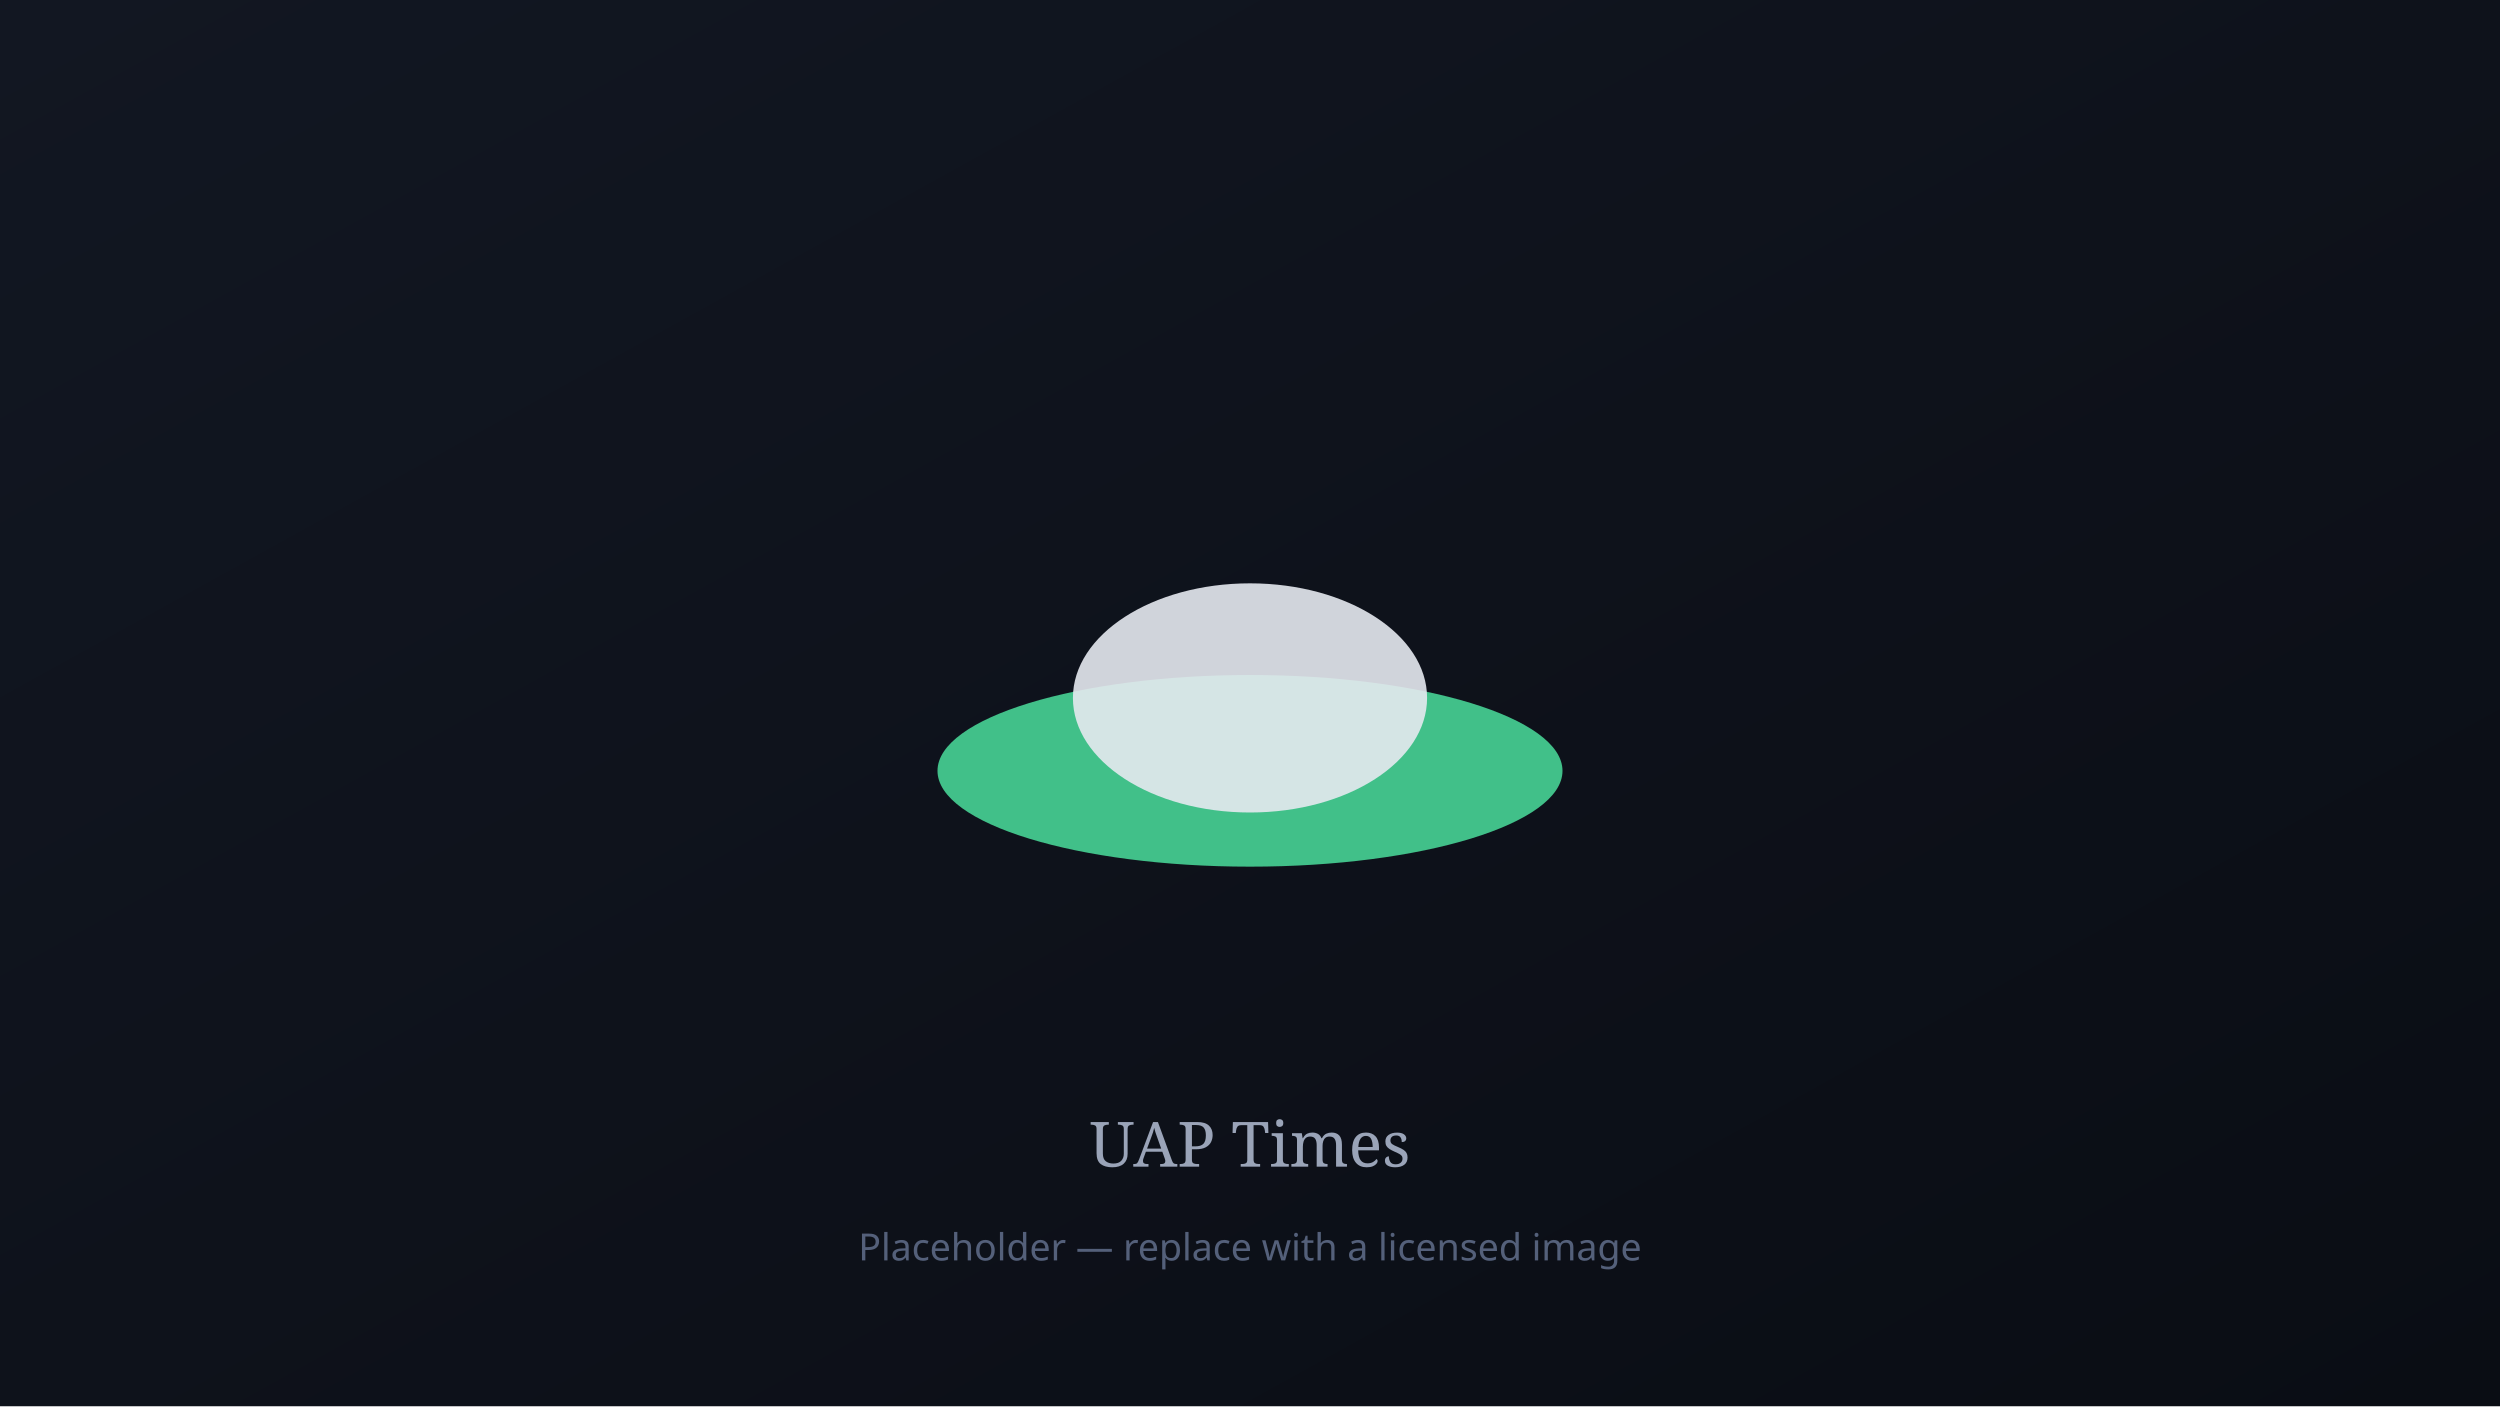
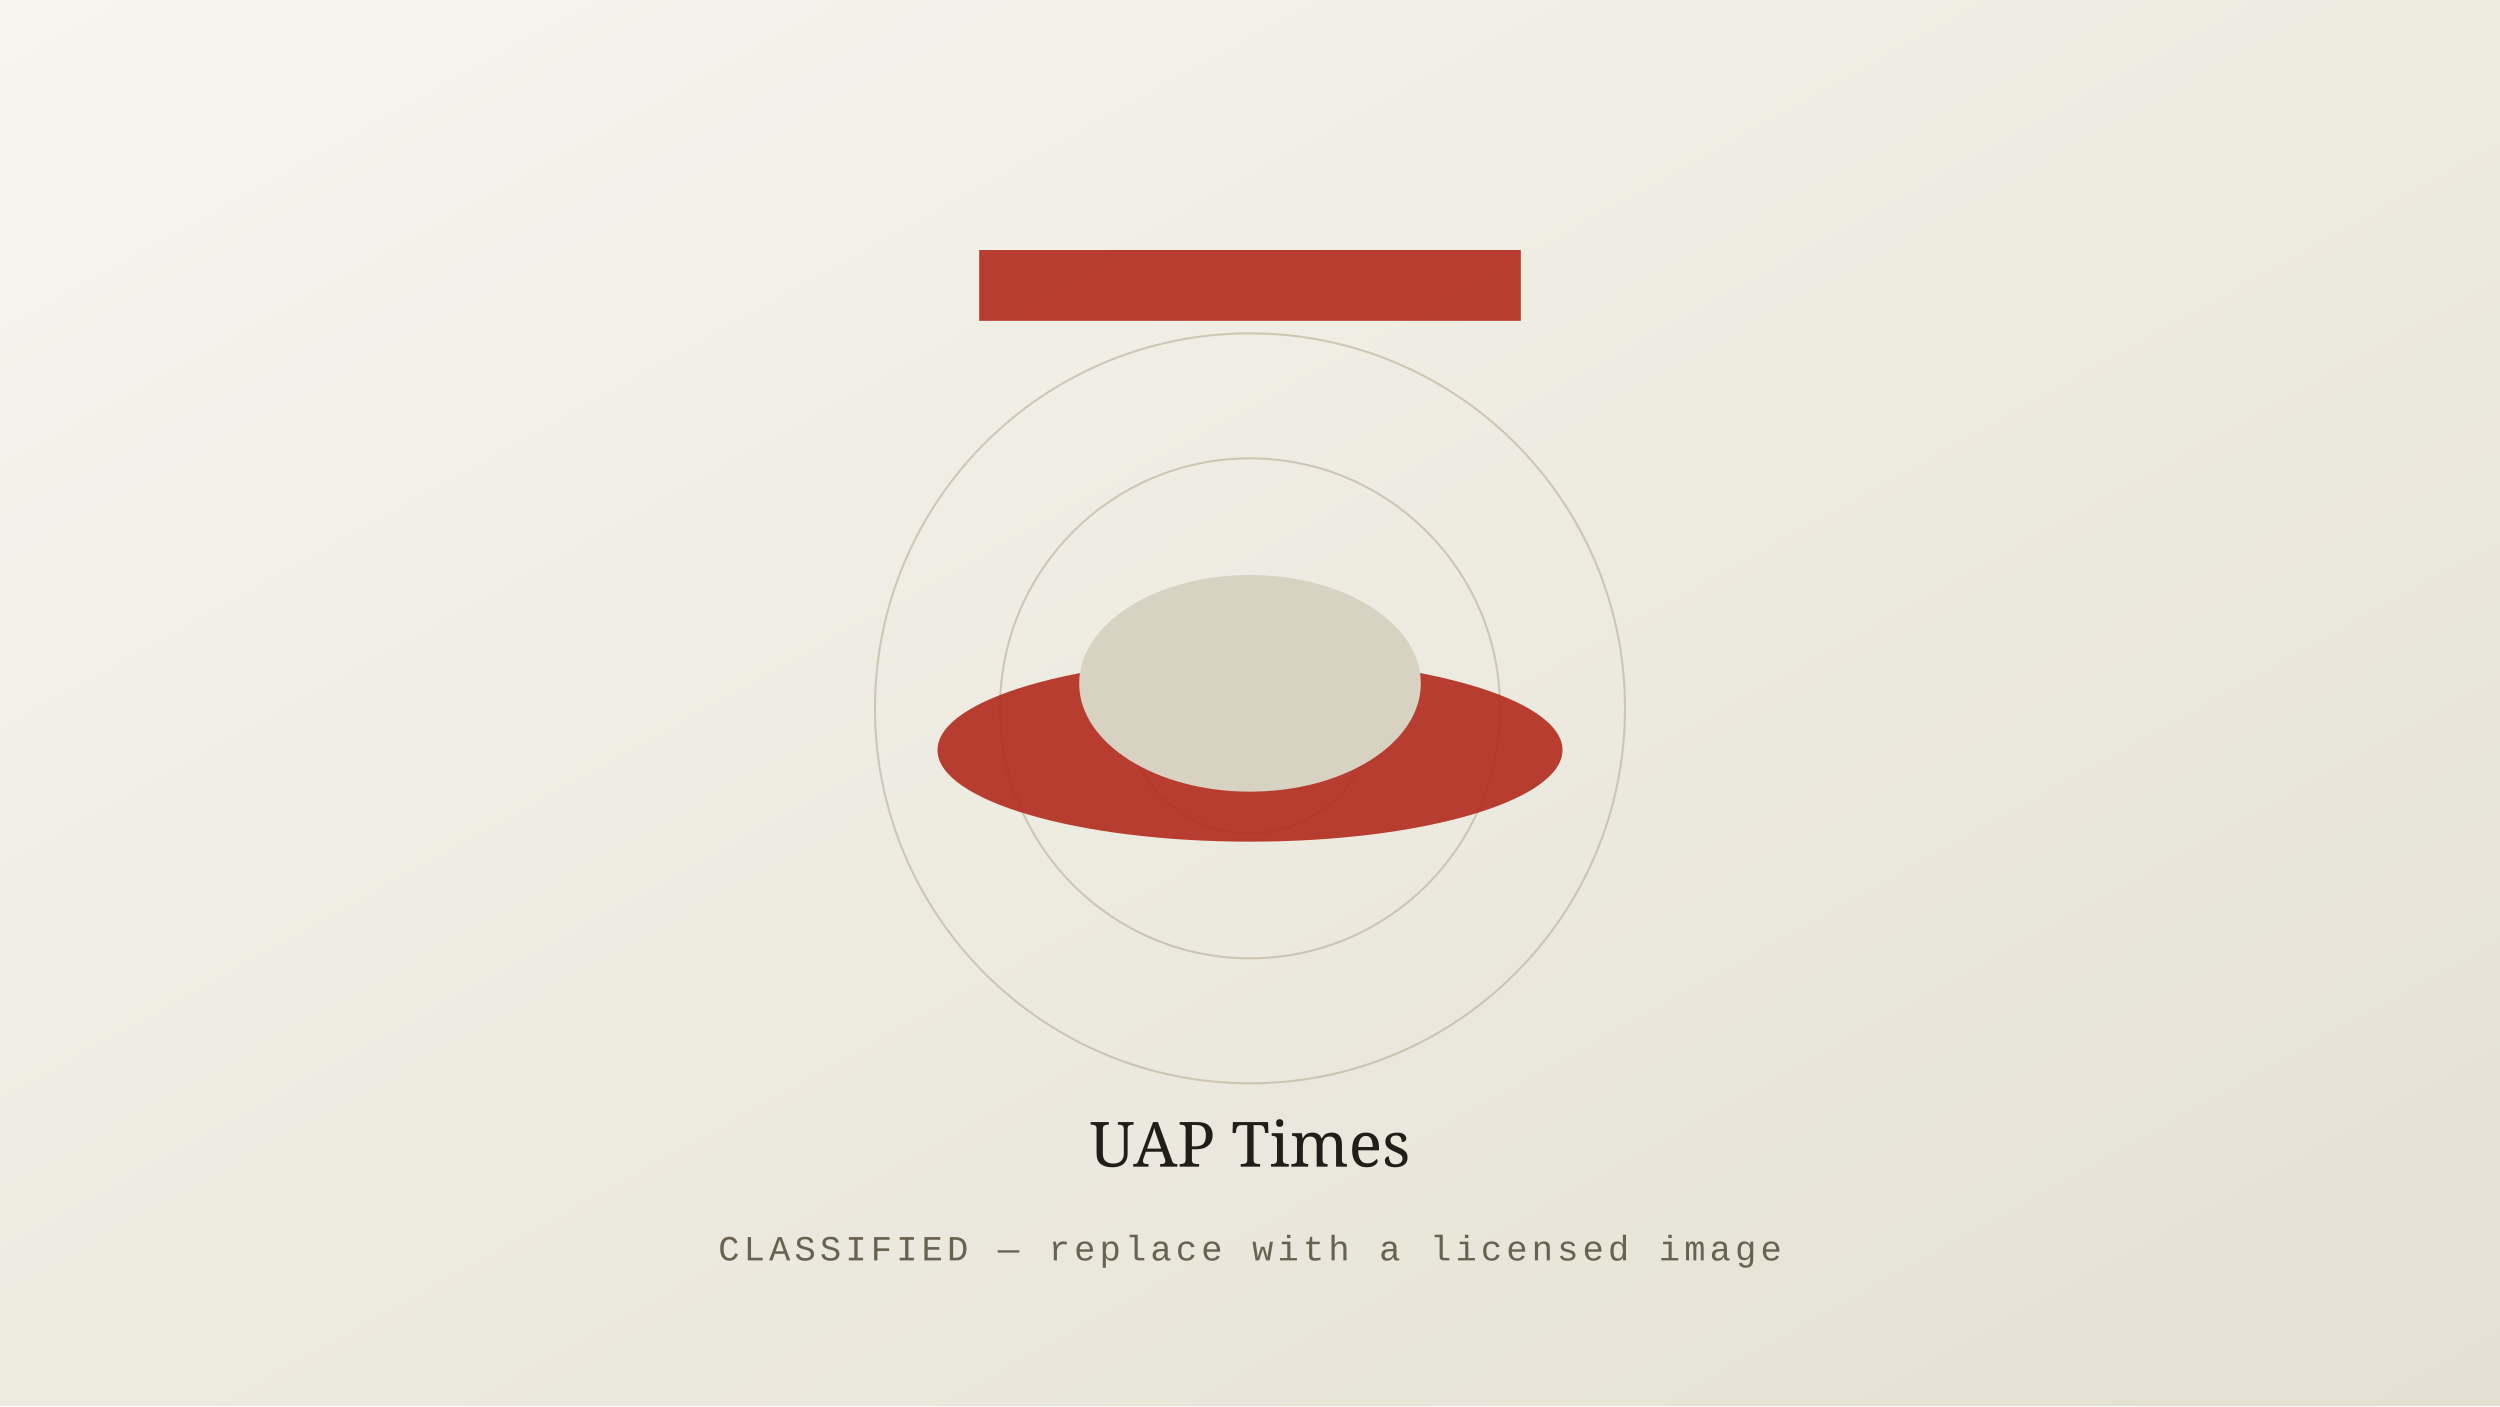
<svg xmlns="http://www.w3.org/2000/svg" viewBox="0 0 1200 675">
  <defs>
    <linearGradient id="g" x1="0" y1="0" x2="1" y2="1">
-       <stop offset="0" stop-color="#121722" />
-       <stop offset="1" stop-color="#0a0d14" />
+       <stop offset="0" stop-color="#f7f5ee" />
+       <stop offset="1" stop-color="#e4e0d3" />
    </linearGradient>
  </defs>
  <rect width="1200" height="675" fill="url(#g)" />
-   <ellipse cx="600" cy="370" rx="150" ry="46" fill="#4ade9c" opacity="0.85" />
-   <ellipse cx="600" cy="335" rx="85" ry="55" fill="#e6e9f0" opacity="0.9" />
-   <text x="600" y="560" fill="#9aa4b8" font-family="Georgia, serif" font-size="30" text-anchor="middle">UAP Times</text>
-   <text x="600" y="605" fill="#54607a" font-family="sans-serif" font-size="18" text-anchor="middle">Placeholder — replace with a licensed image</text>
+   <g fill="none" stroke="#b7ad96" stroke-opacity="0.6">
+     <circle cx="600" cy="340" r="180" />
+     <circle cx="600" cy="340" r="120" />
+     <circle cx="600" cy="340" r="60" />
+   </g>
+   <ellipse cx="600" cy="360" rx="150" ry="44" fill="#b12a1d" opacity="0.9" />
+   <ellipse cx="600" cy="328" rx="82" ry="52" fill="#d8d2c2" />
+   <rect x="470" y="120" width="260" height="34" fill="#b12a1d" opacity="0.9" />
+   <text x="600" y="560" fill="#201e18" font-family="Georgia, serif" font-size="30" text-anchor="middle">UAP Times</text>
+   <text x="600" y="605" fill="#6a6250" font-family="'Courier New', monospace" font-size="17" letter-spacing="2" text-anchor="middle">CLASSIFIED — replace with a licensed image</text>
</svg>
